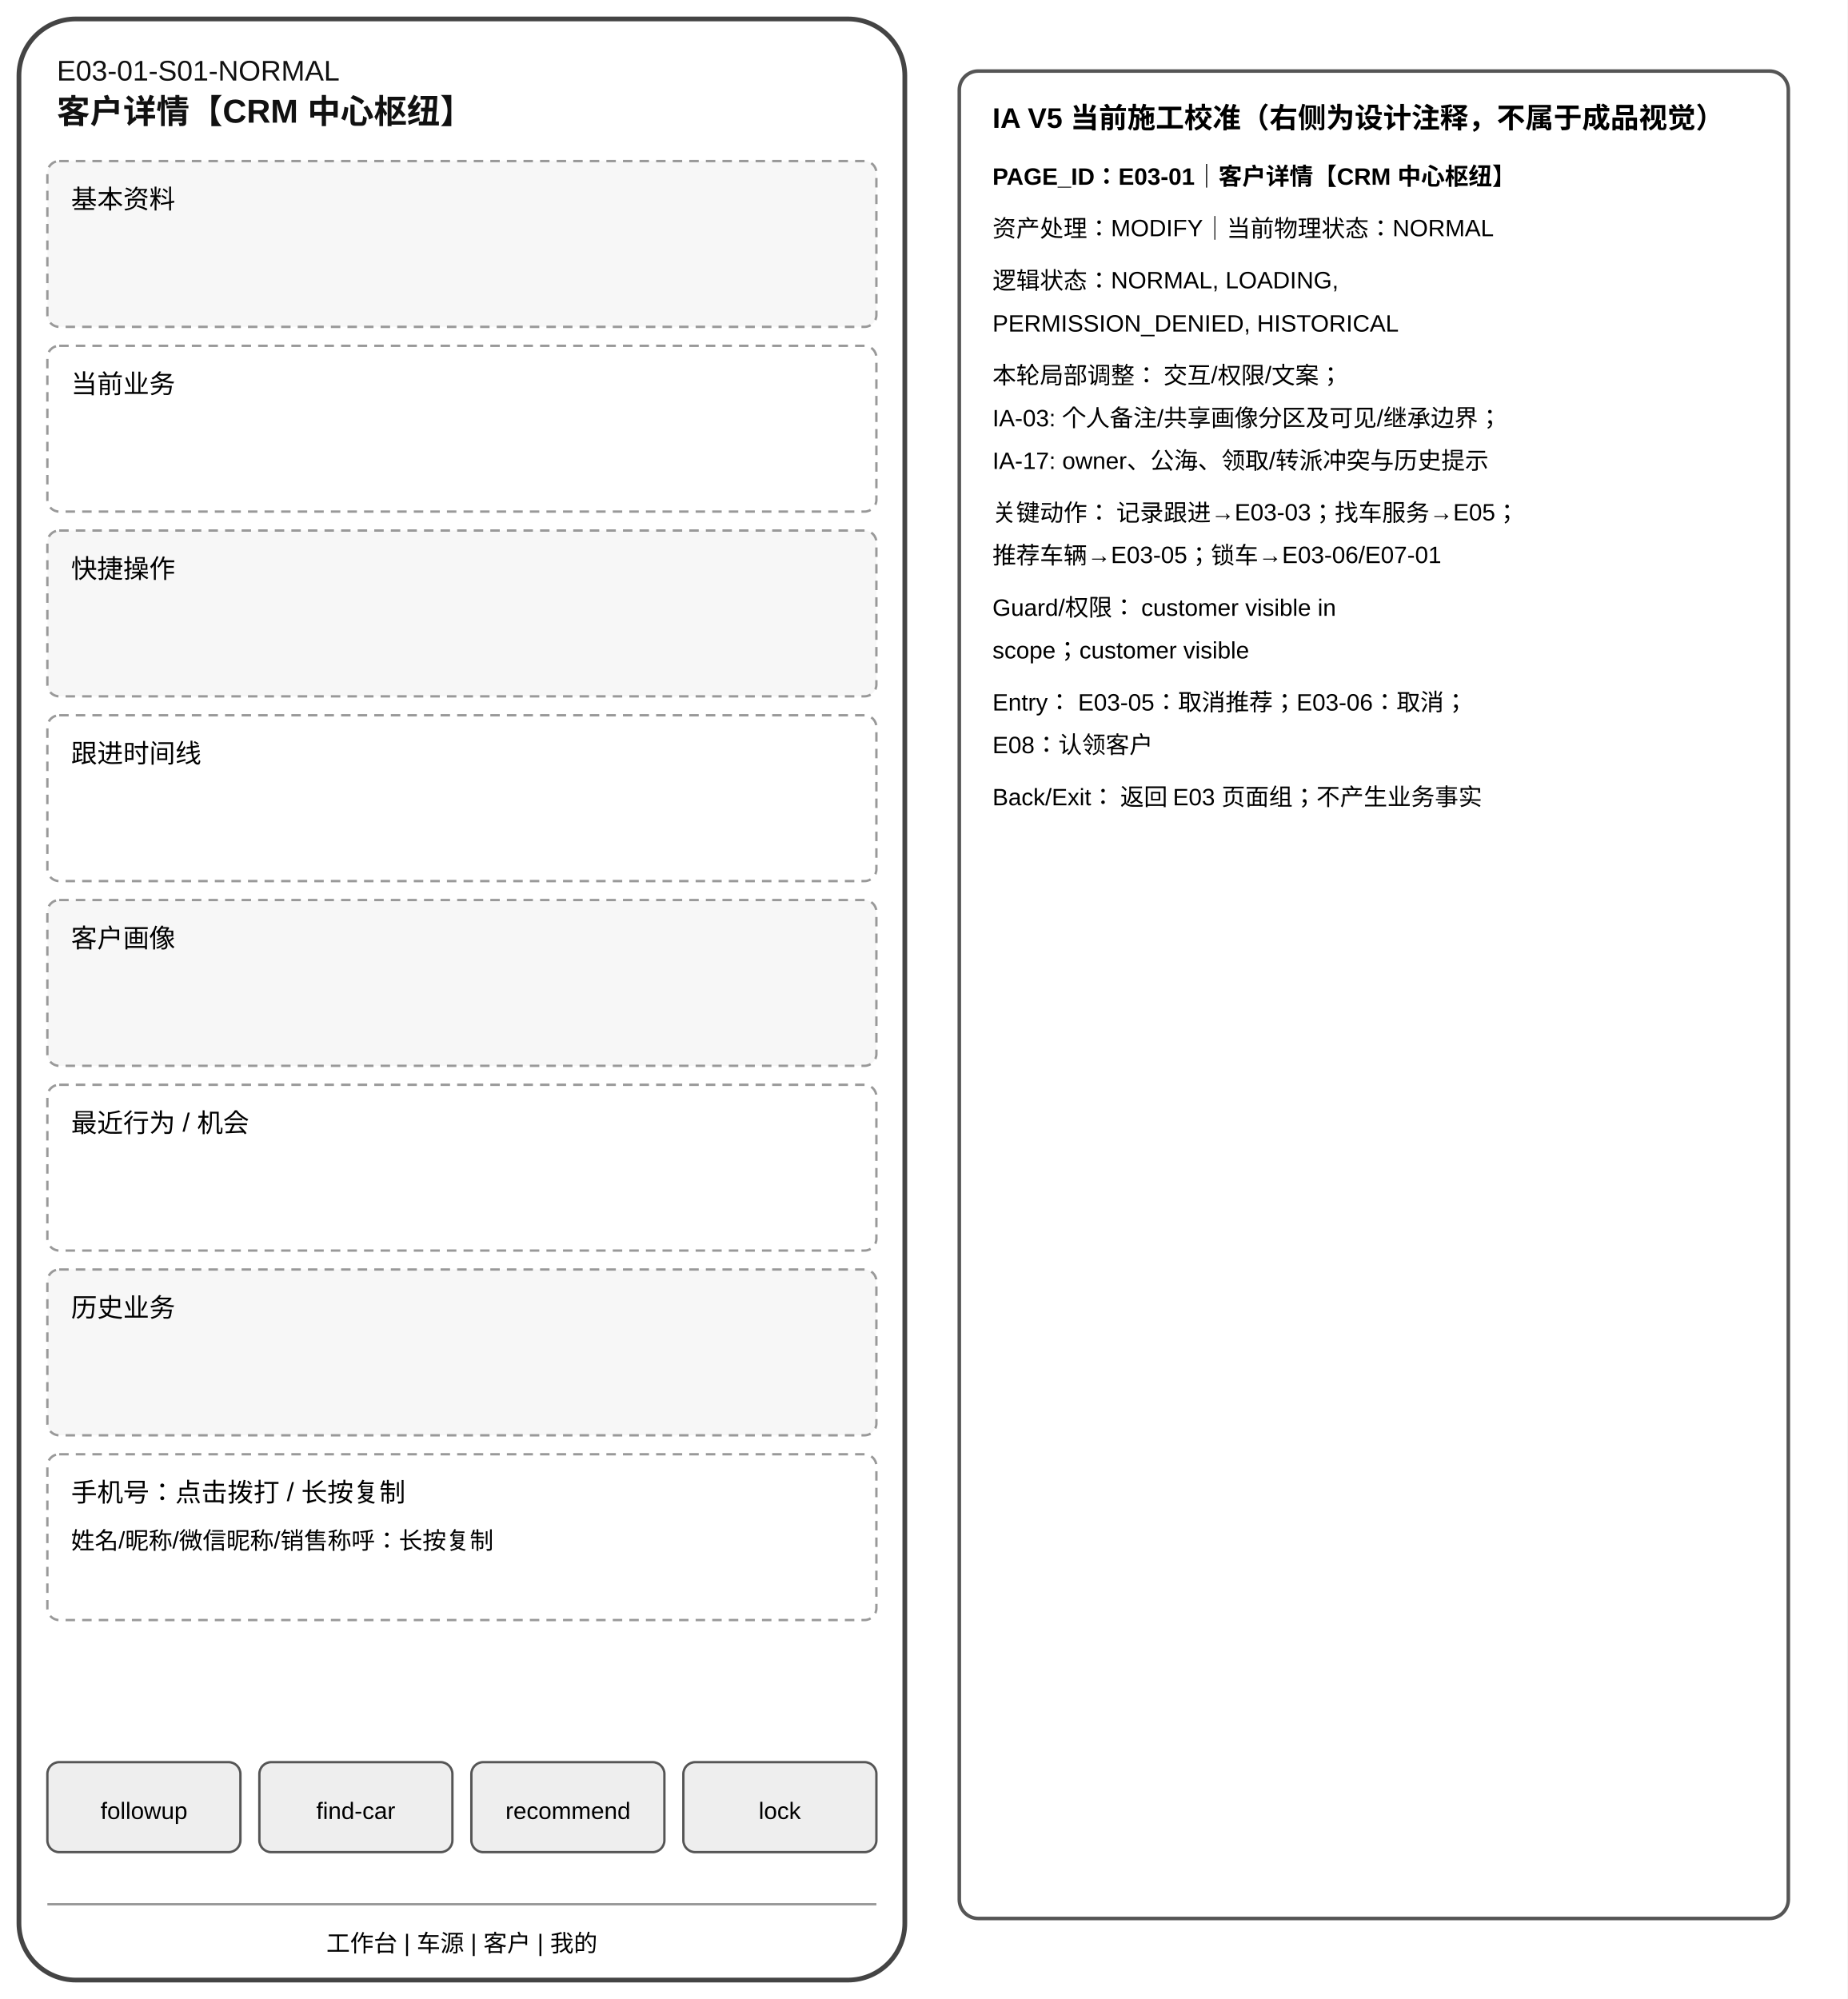
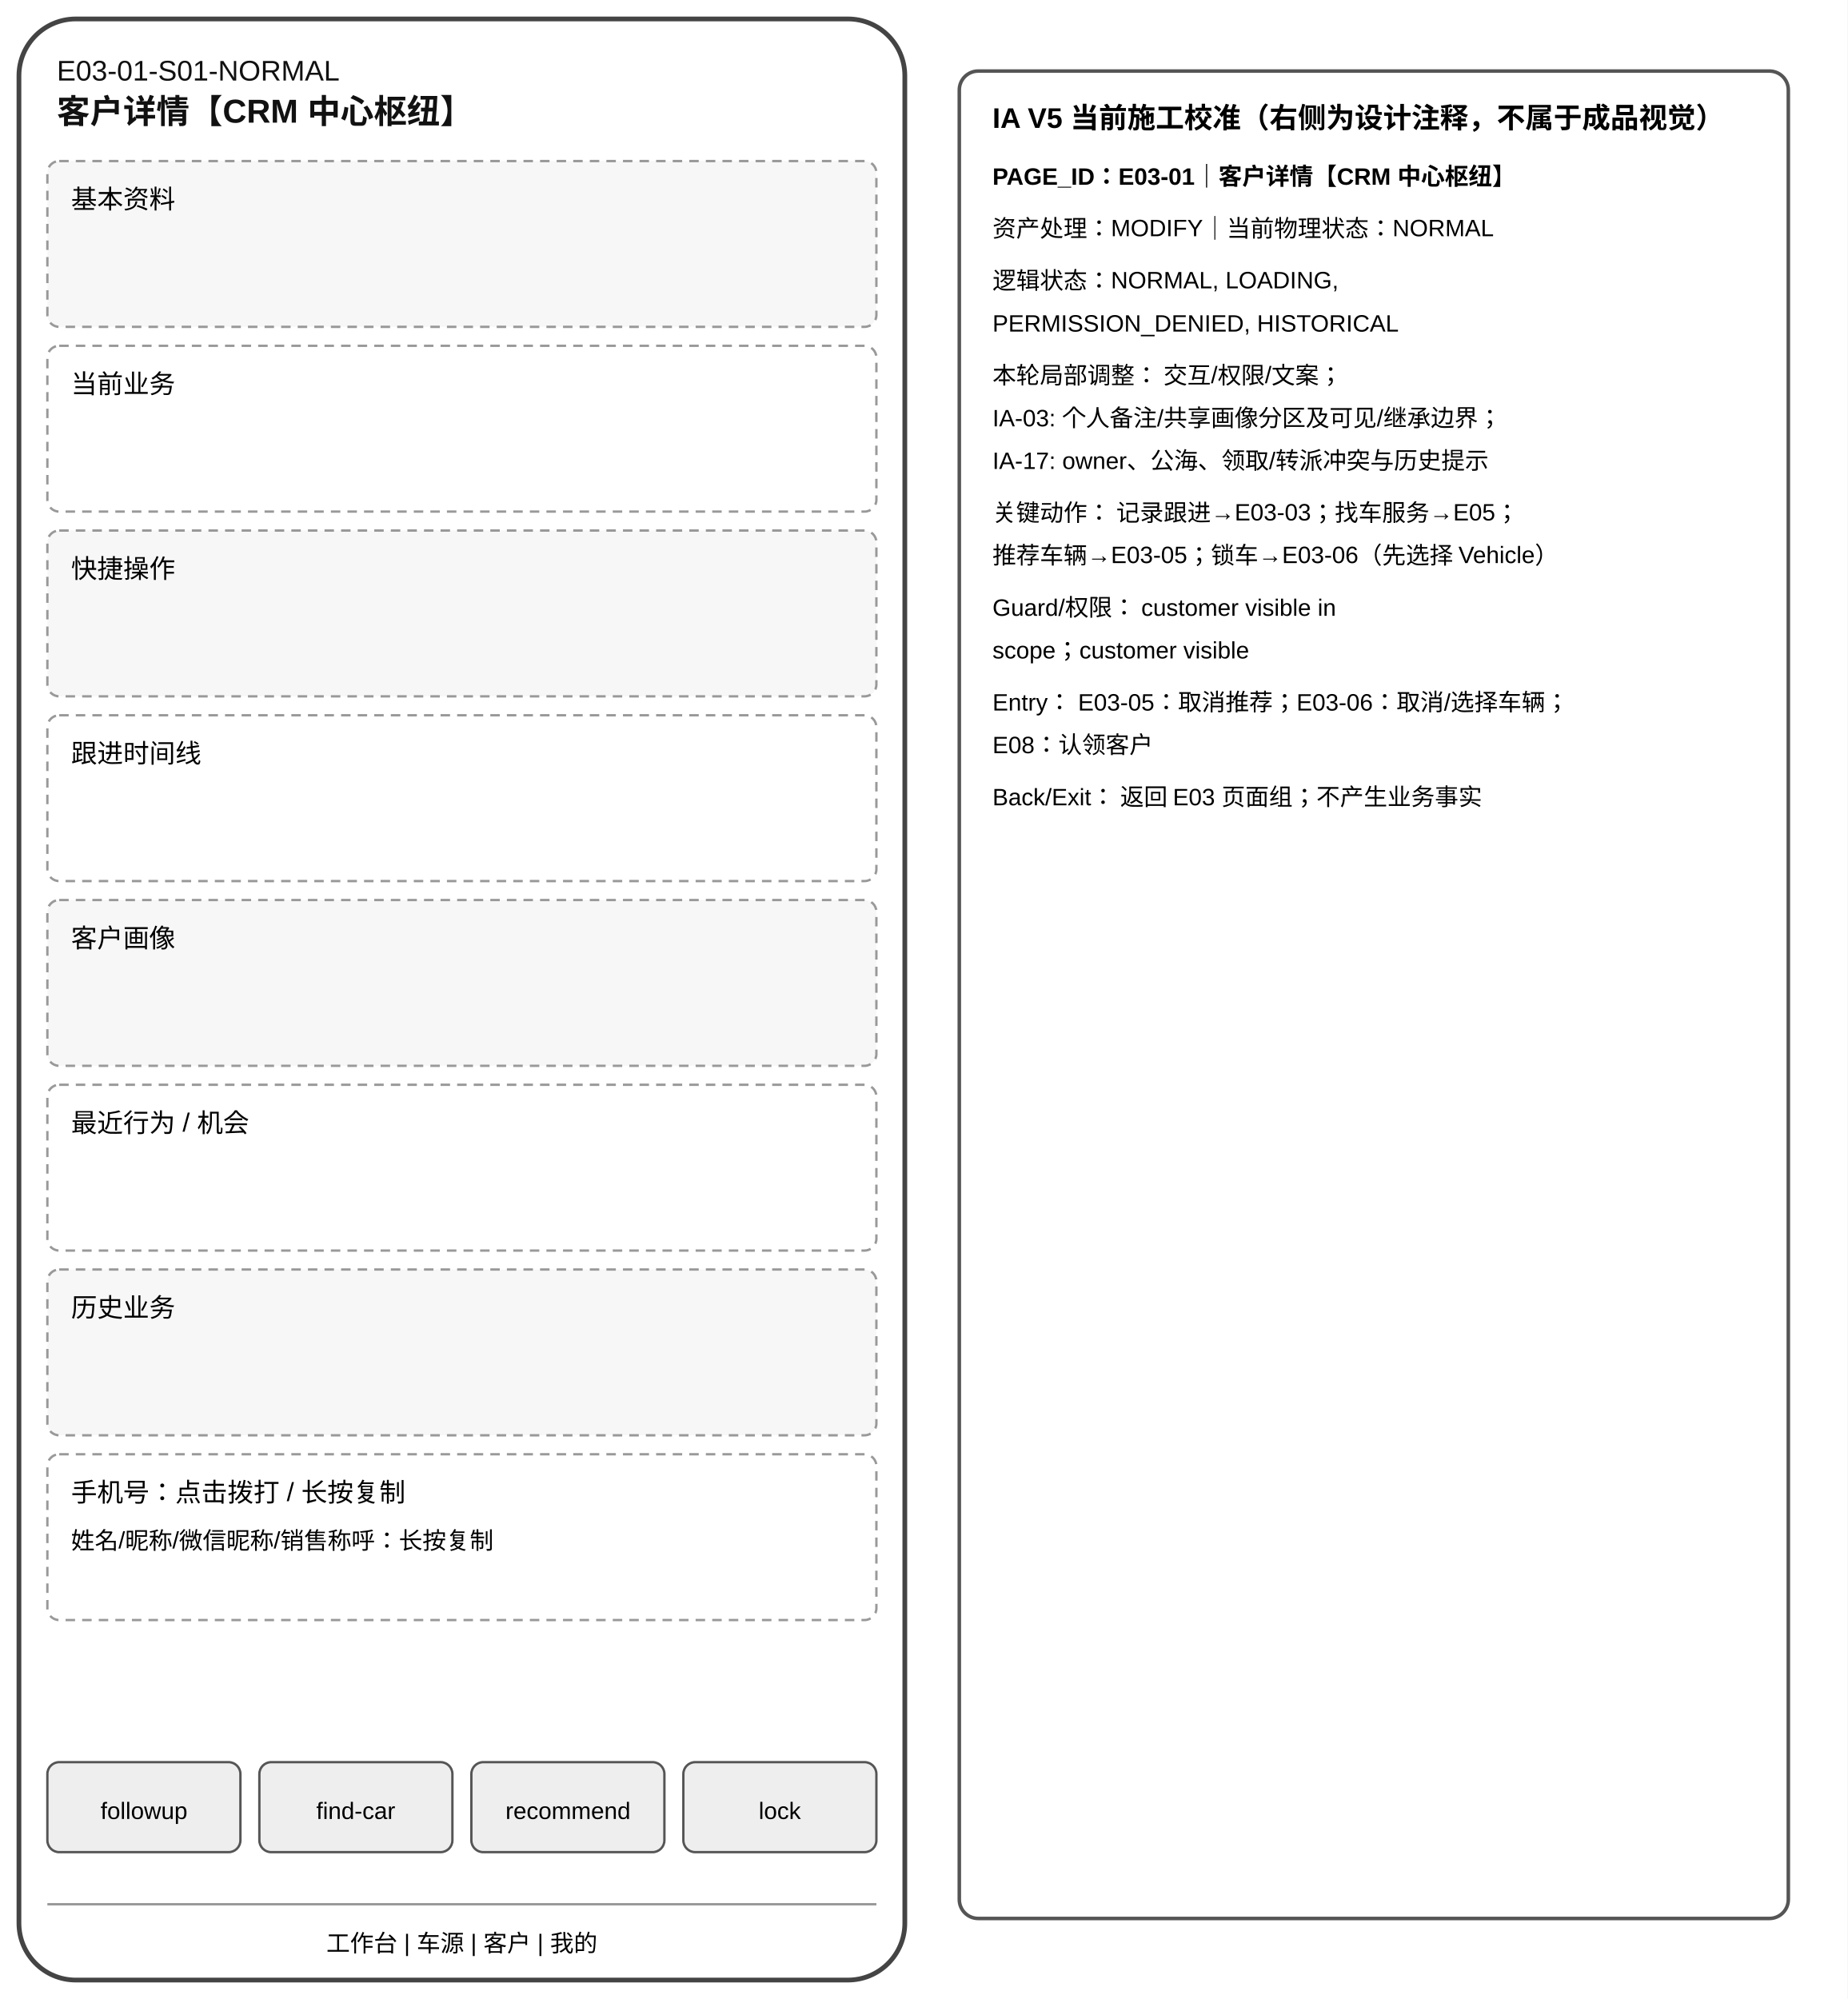
<svg xmlns="http://www.w3.org/2000/svg" width="780" height="844" viewBox="0 0 780 844">
  <rect width="100%" height="100%" fill="white" />
  <rect x="8" y="8" width="374" height="828" rx="24" fill="none" stroke="#444" stroke-width="2" />
  <text x="24" y="34" font-family="Arial,sans-serif" font-size="12" fill="#111">E03-01-S01-NORMAL</text>
  <text x="24" y="52" font-family="Arial,sans-serif" font-size="14" font-weight="bold" fill="#111">客户详情【CRM 中心枢纽】</text>
  <rect x="20" y="68" width="350" height="70" rx="5" fill="#f7f7f7" stroke="#999" stroke-dasharray="4 3" />
  <text x="30" y="88" font-family="Arial,sans-serif" font-size="11">基本资料</text>
  <rect x="20" y="146" width="350" height="70" rx="5" fill="#fff" stroke="#999" stroke-dasharray="4 3" />
  <text x="30" y="166" font-family="Arial,sans-serif" font-size="11">当前业务</text>
  <rect x="20" y="224" width="350" height="70" rx="5" fill="#f7f7f7" stroke="#999" stroke-dasharray="4 3" />
  <text x="30" y="244" font-family="Arial,sans-serif" font-size="11">快捷操作</text>
  <rect x="20" y="302" width="350" height="70" rx="5" fill="#fff" stroke="#999" stroke-dasharray="4 3" />
  <text x="30" y="322" font-family="Arial,sans-serif" font-size="11">跟进时间线</text>
  <rect x="20" y="380" width="350" height="70" rx="5" fill="#f7f7f7" stroke="#999" stroke-dasharray="4 3" />
  <text x="30" y="400" font-family="Arial,sans-serif" font-size="11">客户画像</text>
  <rect x="20" y="458" width="350" height="70" rx="5" fill="#fff" stroke="#999" stroke-dasharray="4 3" />
  <text x="30" y="478" font-family="Arial,sans-serif" font-size="11">最近行为 / 机会</text>
  <rect x="20" y="536" width="350" height="70" rx="5" fill="#f7f7f7" stroke="#999" stroke-dasharray="4 3" />
  <text x="30" y="556" font-family="Arial,sans-serif" font-size="11">历史业务</text>
  <rect x="20.0" y="744" width="81.5" height="38" rx="5" fill="#eee" stroke="#555" />
  <text x="60.8" y="768" text-anchor="middle" font-family="Arial,sans-serif" font-size="10">followup</text>
  <rect x="109.5" y="744" width="81.5" height="38" rx="5" fill="#eee" stroke="#555" />
  <text x="150.2" y="768" text-anchor="middle" font-family="Arial,sans-serif" font-size="10">find-car</text>
  <rect x="199.0" y="744" width="81.5" height="38" rx="5" fill="#eee" stroke="#555" />
  <text x="239.8" y="768" text-anchor="middle" font-family="Arial,sans-serif" font-size="10">recommend</text>
  <rect x="288.5" y="744" width="81.5" height="38" rx="5" fill="#eee" stroke="#555" />
  <text x="329.2" y="768" text-anchor="middle" font-family="Arial,sans-serif" font-size="10">lock</text>
  <line x1="20" y1="804" x2="370" y2="804" stroke="#999" />
  <text x="195" y="824" text-anchor="middle" font-family="Arial,sans-serif" font-size="10">工作台  |  车源  |  客户  |  我的</text>
  <rect x="20" y="614" width="350" height="70" rx="5" fill="#fff" stroke="#999" stroke-dasharray="4 3" />
  <text x="30" y="634" font-family="Arial,sans-serif" font-size="11">手机号：点击拨打 / 长按复制</text>
  <text x="30" y="654" font-family="Arial,sans-serif" font-size="10">姓名/昵称/微信昵称/销售称呼：长按复制</text>
  <rect x="405" y="30" width="350" height="780" rx="8" fill="white" stroke="#555" stroke-width="1.5" />
  <text x="419" y="54" font-family="Arial,sans-serif" font-size="12" font-weight="bold">IA V5 当前施工校准（右侧为设计注释，不属于成品视觉）</text>
  <text x="419" y="78" font-family="Arial,sans-serif" font-size="10" font-weight="bold">PAGE_ID：E03-01｜客户详情【CRM 中心枢纽】</text>
  <text x="419" y="100" font-family="Arial,sans-serif" font-size="10">资产处理：MODIFY｜当前物理状态：NORMAL</text>
  <text x="419" y="122" font-family="Arial,sans-serif" font-size="10">逻辑状态：NORMAL, LOADING,</text>
  <text x="419" y="140" font-family="Arial,sans-serif" font-size="10">PERMISSION_DENIED, HISTORICAL</text>
  <text x="419" y="162" font-family="Arial,sans-serif" font-size="10">本轮局部调整： 交互/权限/文案；</text>
  <text x="419" y="180" font-family="Arial,sans-serif" font-size="10">IA-03: 个人备注/共享画像分区及可见/继承边界；</text>
  <text x="419" y="198" font-family="Arial,sans-serif" font-size="10">IA-17: owner、公海、领取/转派冲突与历史提示</text>
  <text x="419" y="220" font-family="Arial,sans-serif" font-size="10">关键动作： 记录跟进→E03-03；找车服务→E05；</text>
-   <text x="419" y="238" font-family="Arial,sans-serif" font-size="10">推荐车辆→E03-05；锁车→E03-06/E07-01</text>
+   <text x="419" y="238" font-family="Arial,sans-serif" font-size="10">推荐车辆→E03-05；锁车→E03-06（先选择 Vehicle）</text>
  <text x="419" y="260" font-family="Arial,sans-serif" font-size="10">Guard/权限： customer visible in</text>
  <text x="419" y="278" font-family="Arial,sans-serif" font-size="10">scope；customer visible</text>
-   <text x="419" y="300" font-family="Arial,sans-serif" font-size="10">Entry： E03-05：取消推荐；E03-06：取消；</text>
+   <text x="419" y="300" font-family="Arial,sans-serif" font-size="10">Entry： E03-05：取消推荐；E03-06：取消/选择车辆；</text>
  <text x="419" y="318" font-family="Arial,sans-serif" font-size="10">E08：认领客户</text>
  <text x="419" y="340" font-family="Arial,sans-serif" font-size="10">Back/Exit： 返回 E03 页面组；不产生业务事实</text>
</svg>
